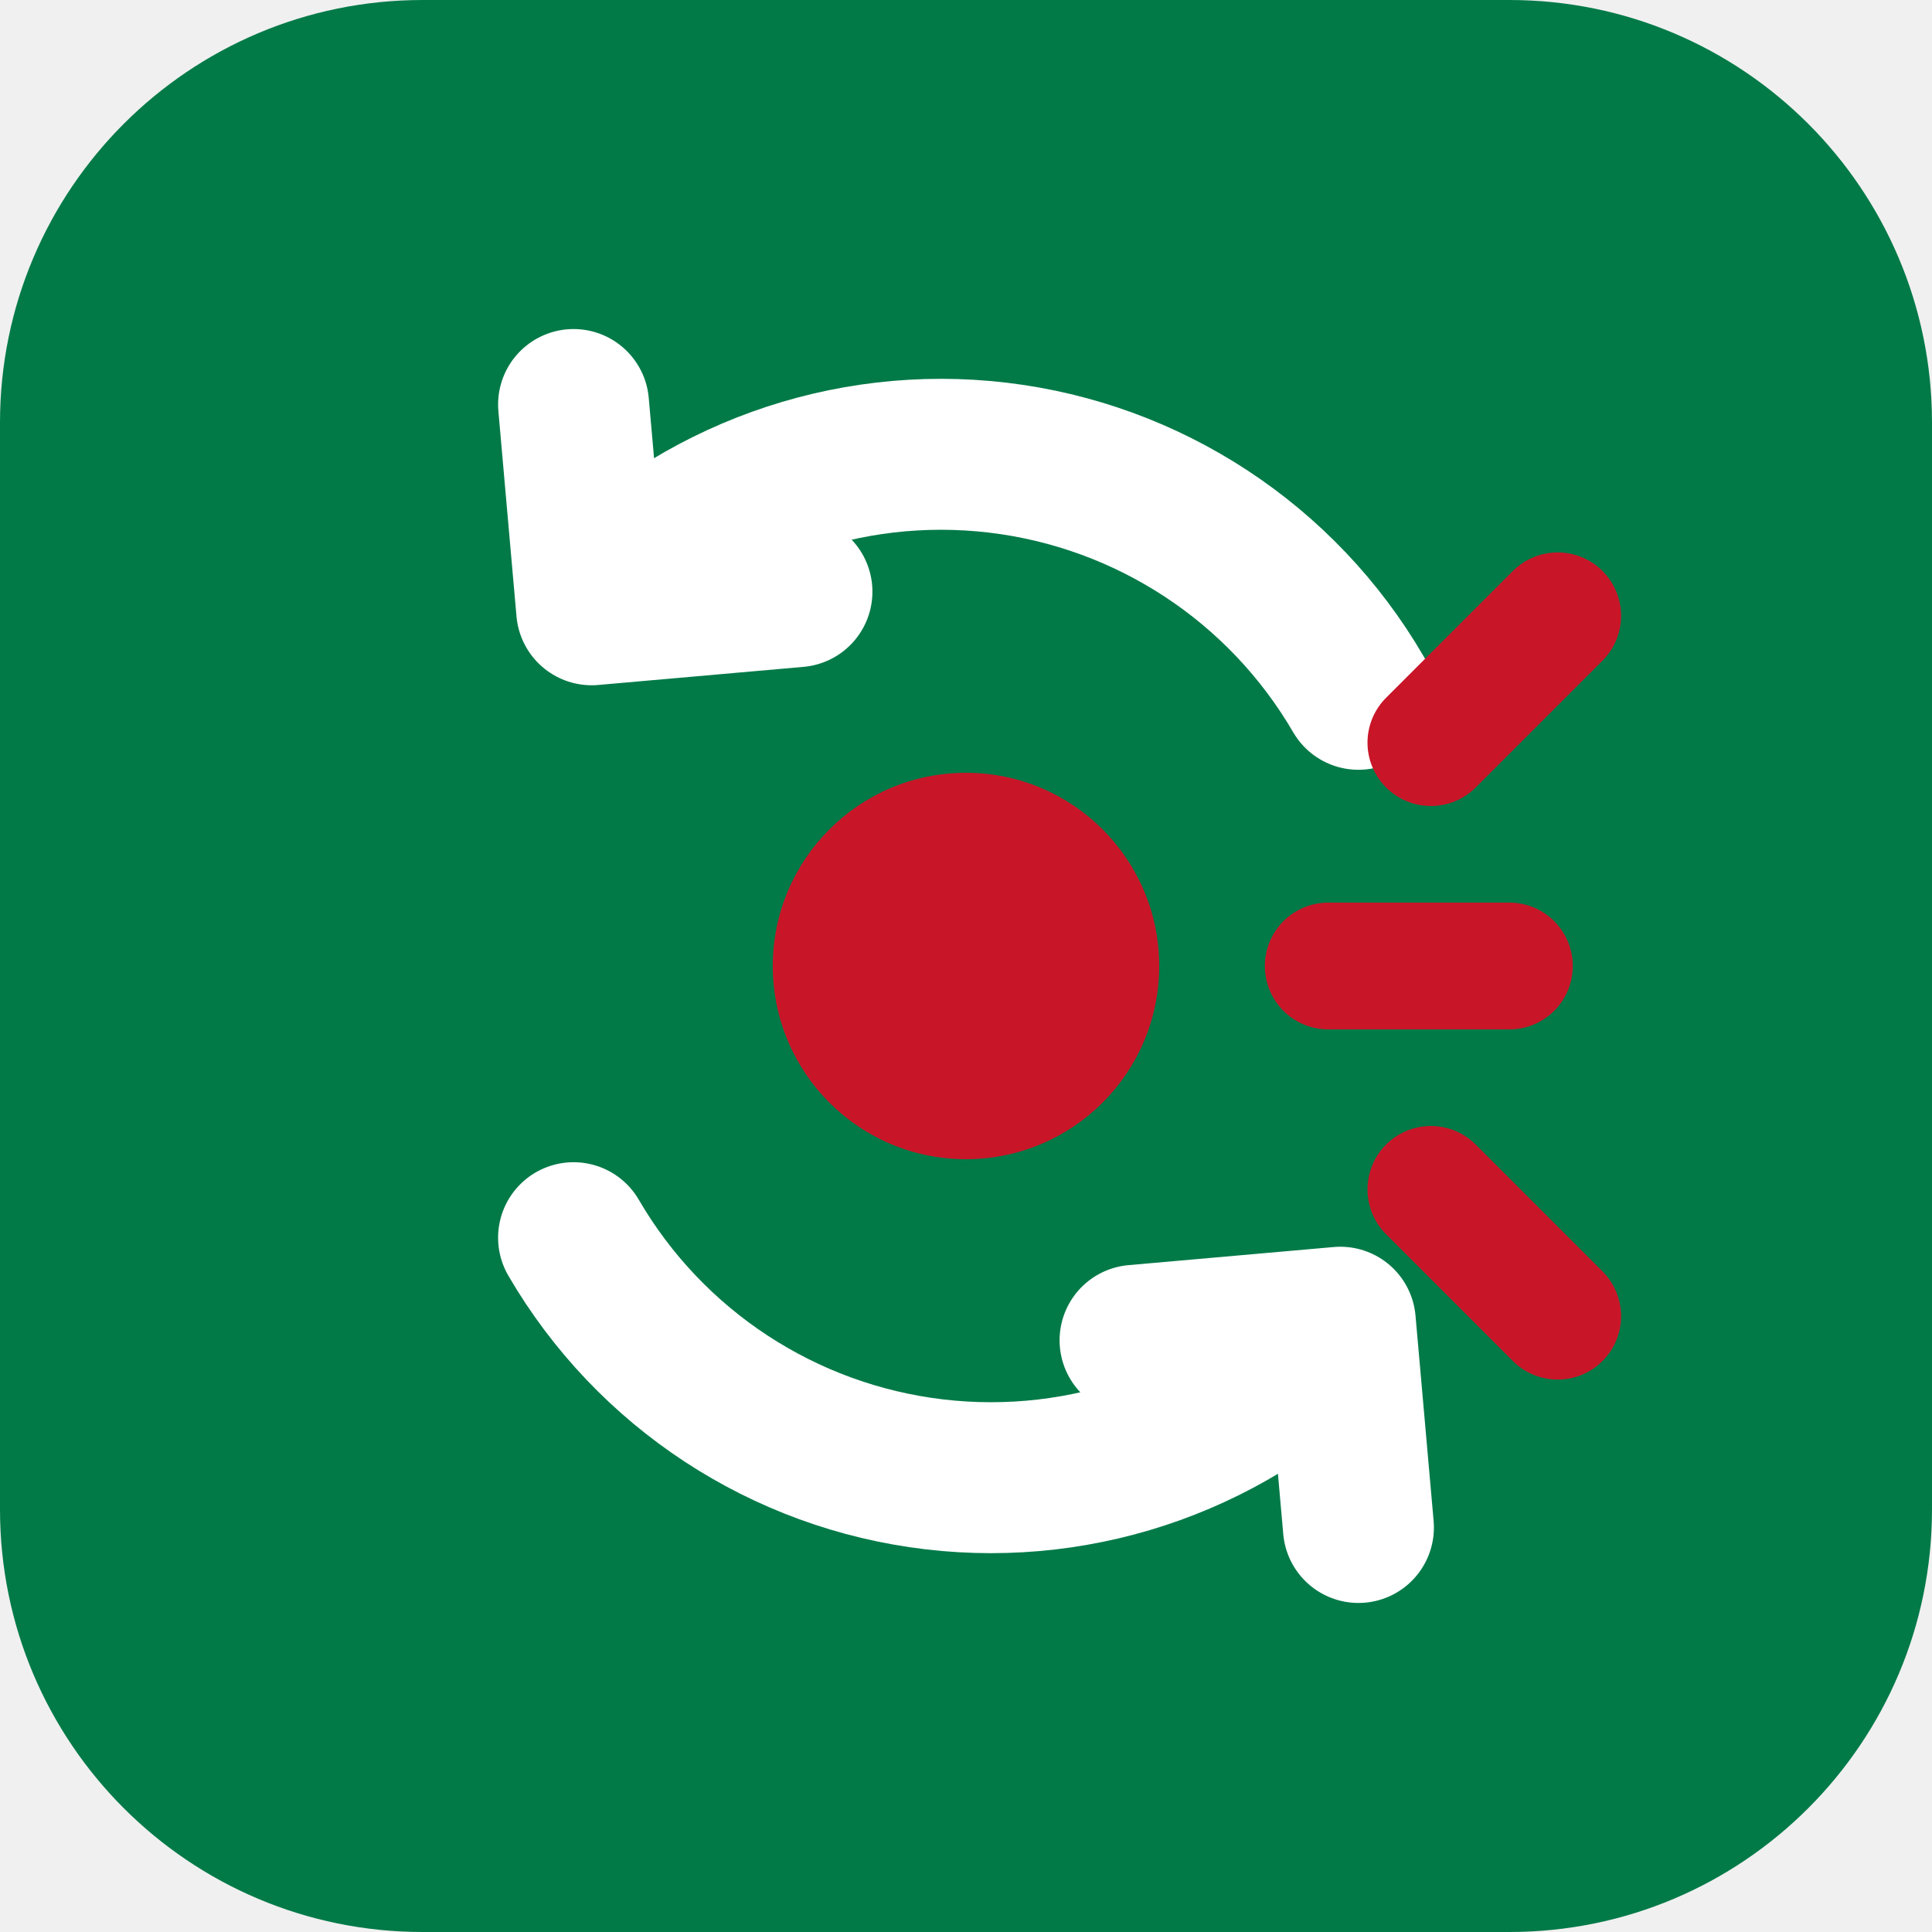
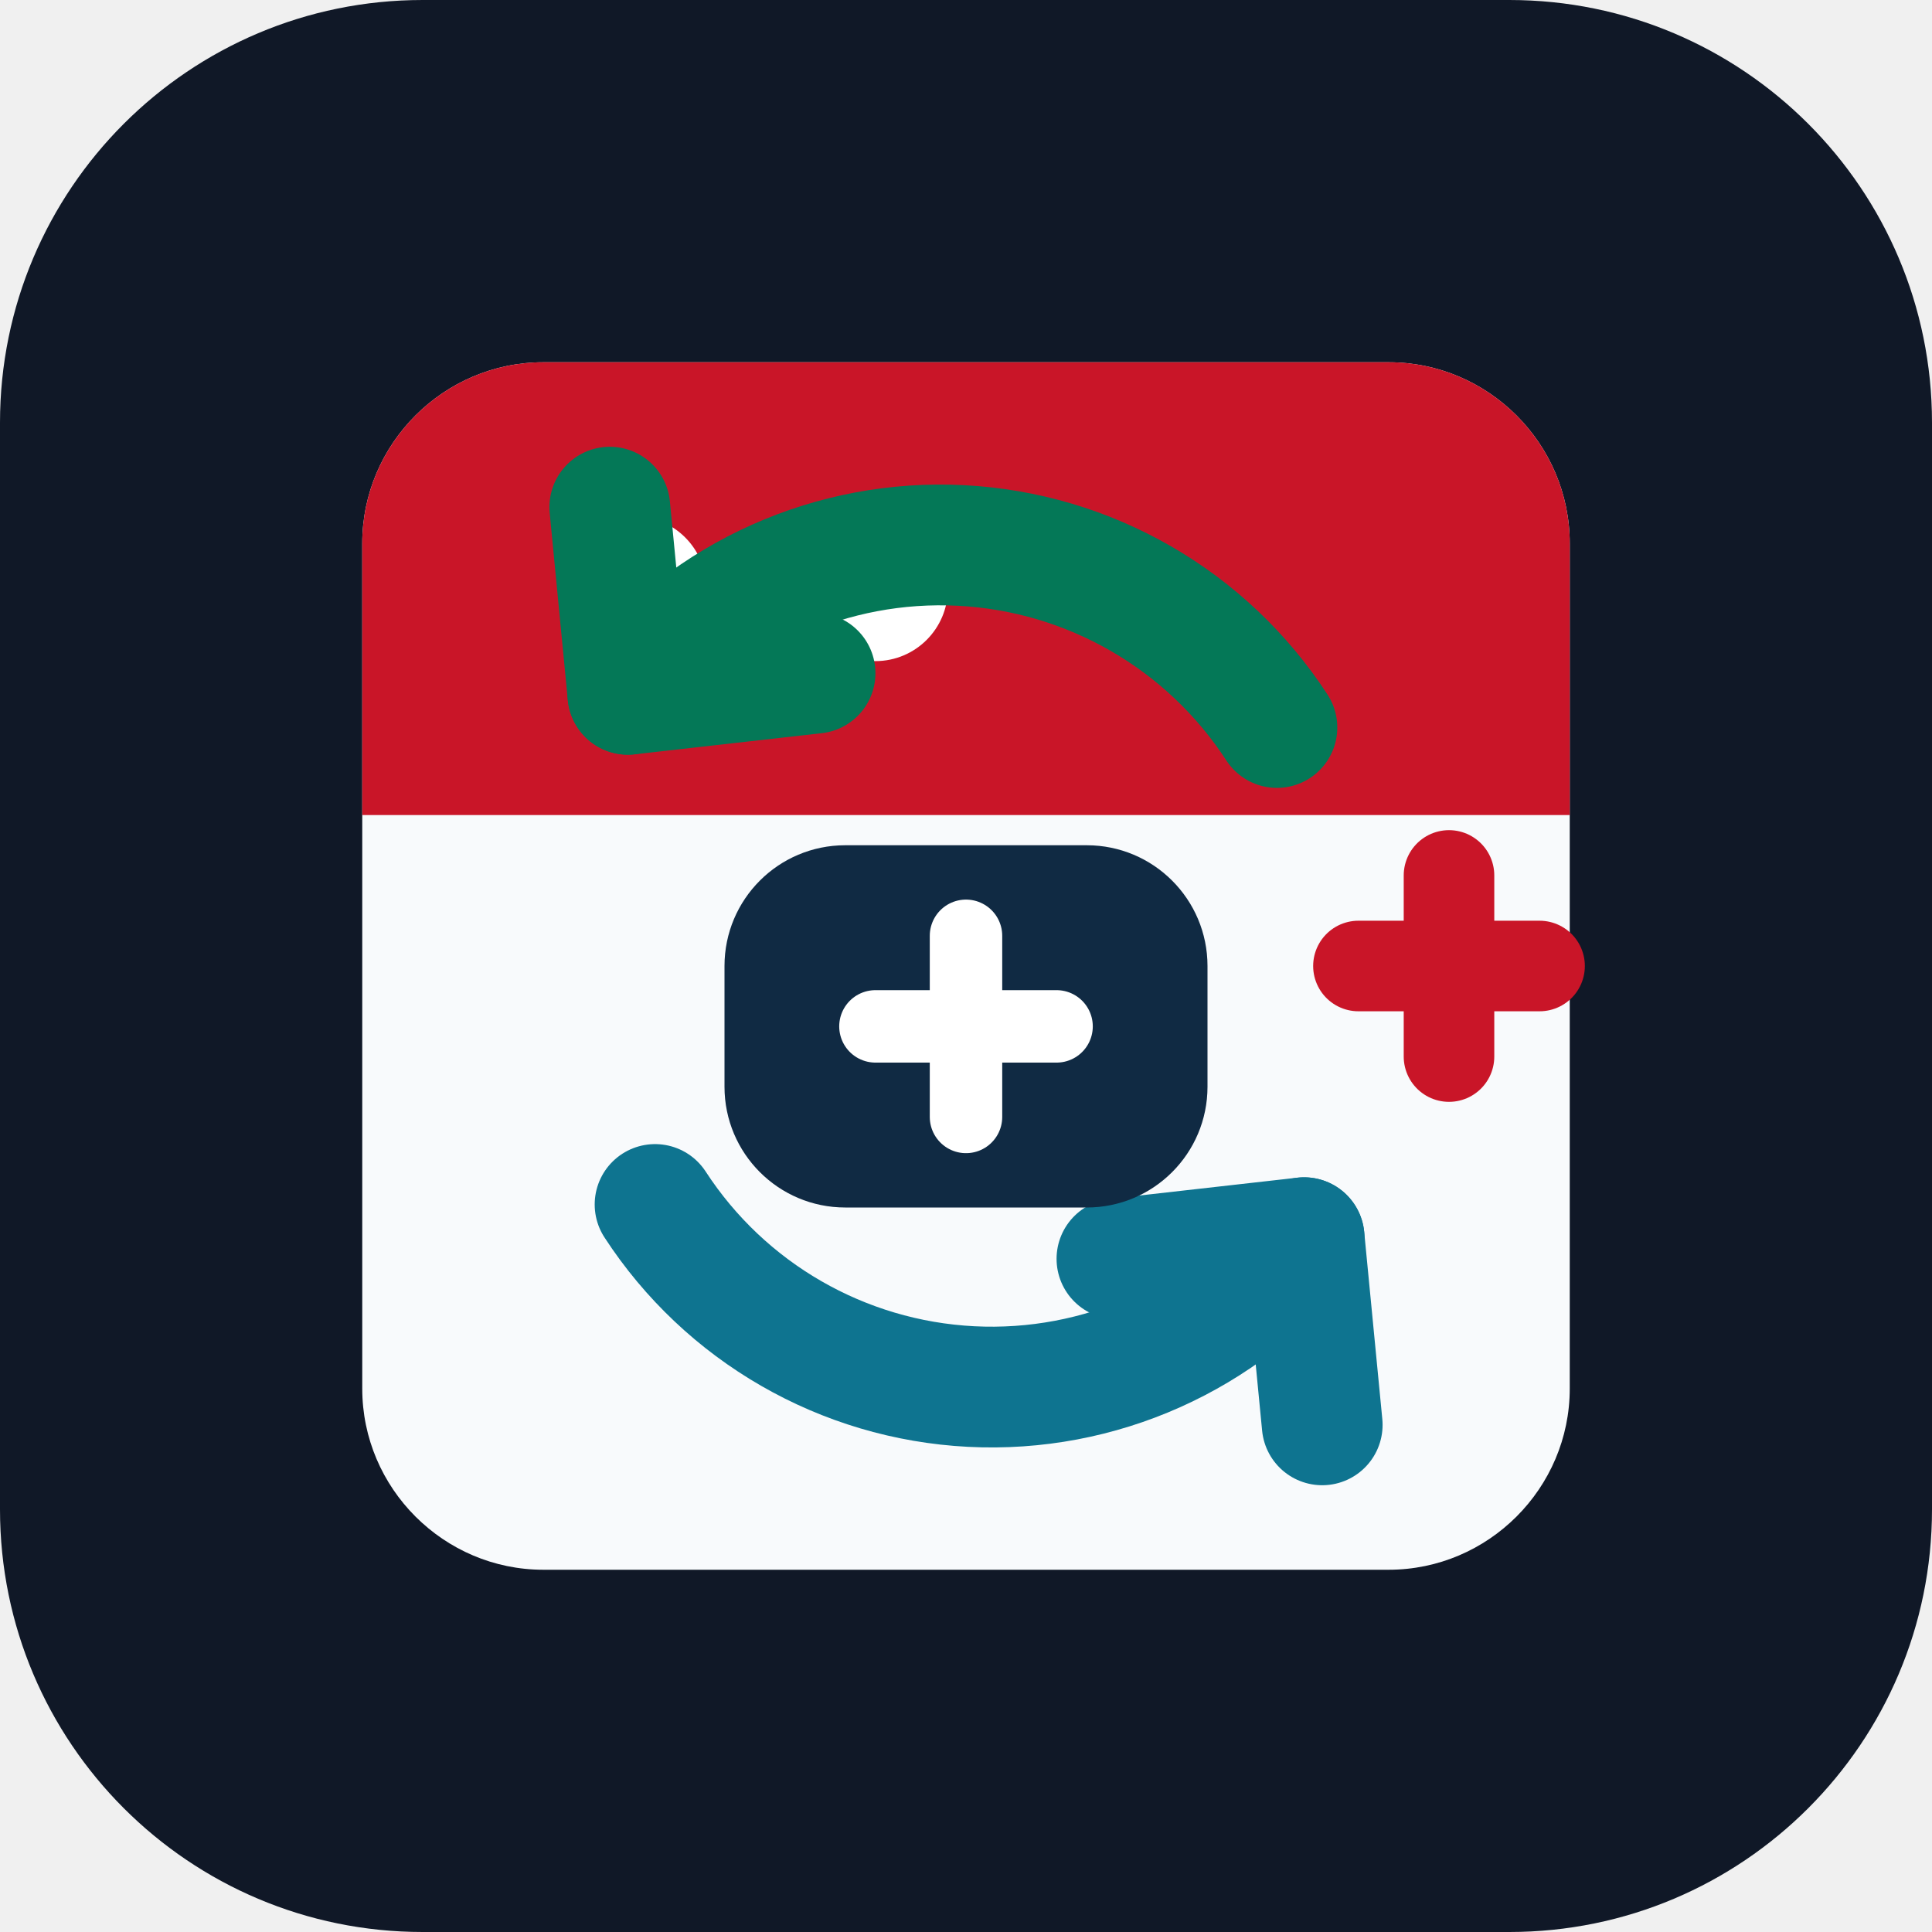
- <svg xmlns="http://www.w3.org/2000/svg" viewBox="0 0 32 32">
-   <rect width="32" height="32" rx="7" fill="#027a48" />
-   <path d="M22.5 11.5A8 8 0 0 0 9.8 10" fill="none" stroke="#fff" stroke-width="2.5" stroke-linecap="round" />
-   <path d="m9.5 6.7.3 3.4 3.4-.3" fill="none" stroke="#fff" stroke-width="2.5" stroke-linecap="round" stroke-linejoin="round" />
-   <path d="M9.5 20.5A8 8 0 0 0 22.2 22" fill="none" stroke="#fff" stroke-width="2.5" stroke-linecap="round" />
-   <path d="m22.5 25.3-.3-3.4-3.4.3" fill="none" stroke="#fff" stroke-width="2.5" stroke-linecap="round" stroke-linejoin="round" />
-   <circle cx="16" cy="16" r="3.2" fill="#c91528" />
-   <path d="M22 16h3M23.7 12.3l2.1-2.1M23.7 19.7l2.1 2.1" stroke="#c91528" stroke-width="2.1" stroke-linecap="round" />
+ <svg xmlns="http://www.w3.org/2000/svg" viewBox="0 0 64 64">
+   <rect width="64" height="64" rx="14" fill="#101827" />
+   <path d="M12 18c0-3.3 2.7-6 6-6h28c3.3 0 6 2.7 6 6v28c0 3.3-2.7 6-6 6H18c-3.3 0-6-2.7-6-6V18Z" fill="#f8fafc" />
+   <path d="M12 18c0-3.3 2.7-6 6-6h28c3.3 0 6 2.7 6 6v9H12v-9Z" fill="#c91528" />
+   <circle cx="21" cy="19.5" r="2.4" fill="#ffffff" />
+   <circle cx="29" cy="19.5" r="2.4" fill="#ffffff" />
+   <path d="M42.3 24.1A13.3 13.3 0 0 0 20.8 23" fill="none" stroke="#047857" stroke-width="4" stroke-linecap="round" />
+   <path d="m20.2 16.8.6 6.2 6.2-.7" fill="none" stroke="#047857" stroke-width="4" stroke-linecap="round" stroke-linejoin="round" />
+   <path d="M21.7 39.9A13.3 13.3 0 0 0 43.2 41" fill="none" stroke="#0e7490" stroke-width="4" stroke-linecap="round" />
+   <path d="m43.8 47.2-.6-6.2-6.2.7" fill="none" stroke="#0e7490" stroke-width="4" stroke-linecap="round" stroke-linejoin="round" />
+   <rect x="24" y="28" width="16" height="12" rx="4" fill="#102a43" />
+   <path d="M29 34h6M32 31v6" stroke="#ffffff" stroke-width="2.4" stroke-linecap="round" />
+   <path d="M45 32h6M48 29v6" stroke="#c91528" stroke-width="3" stroke-linecap="round" />
</svg>
